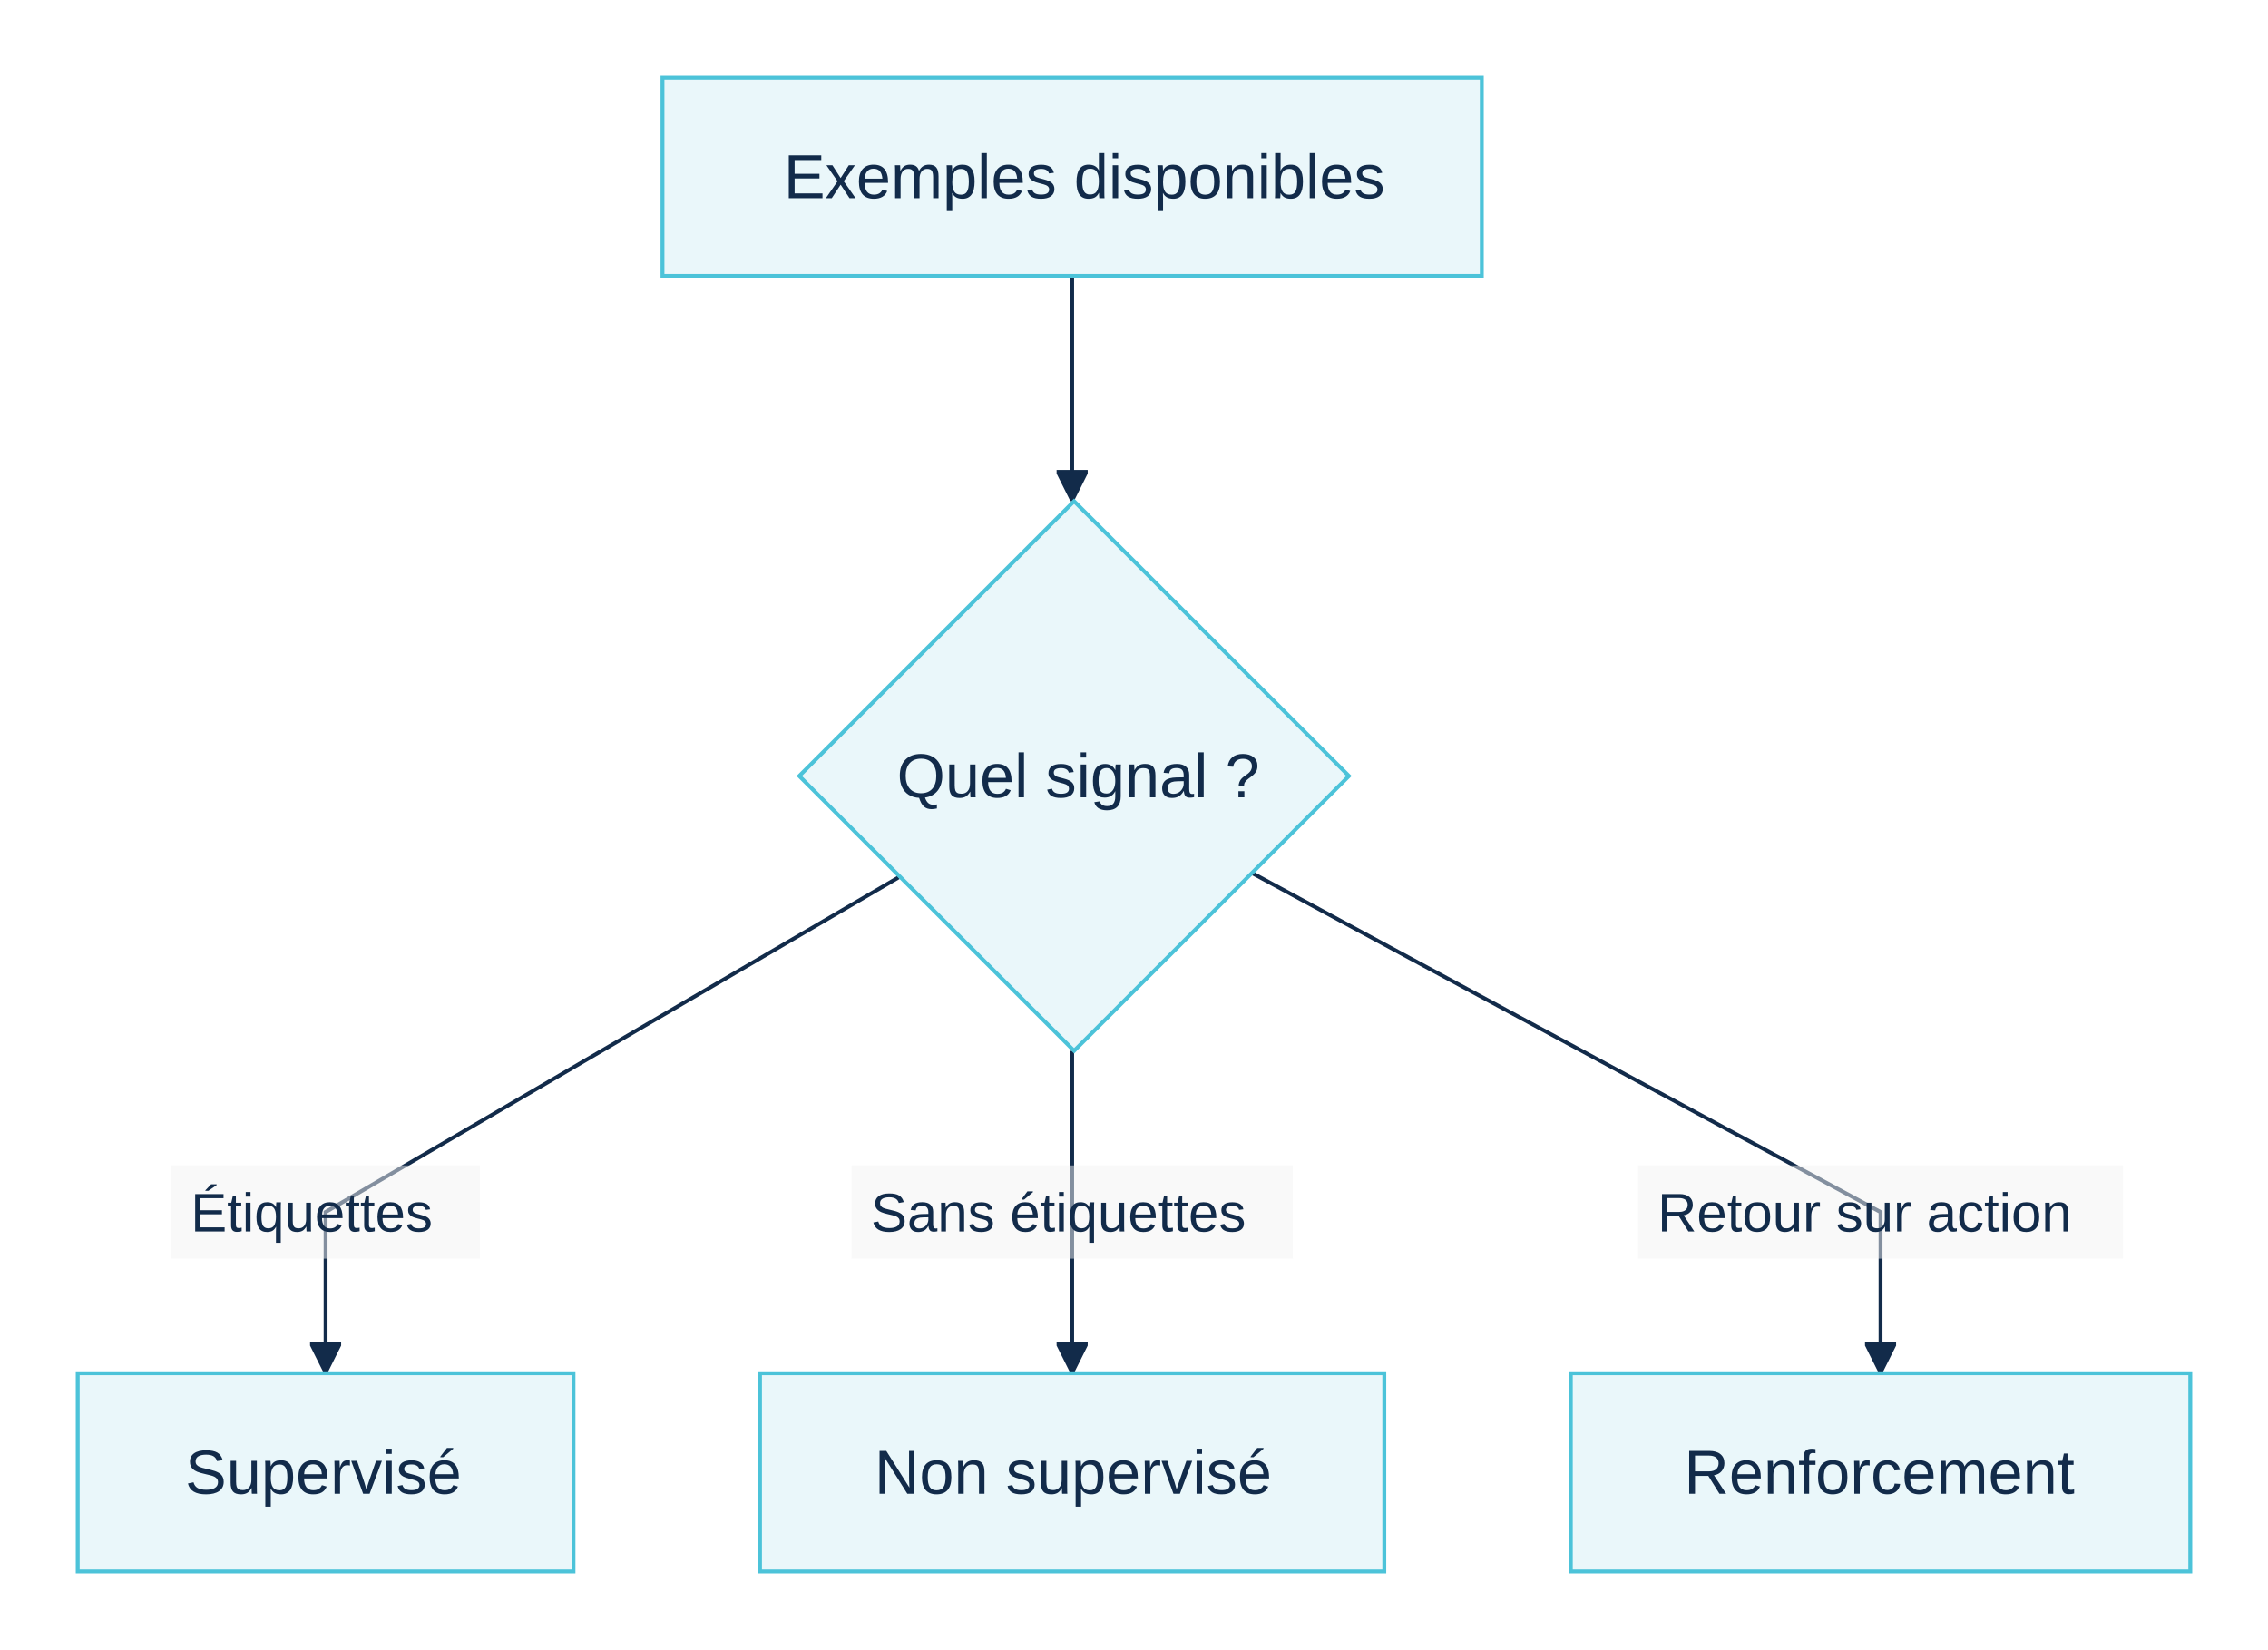
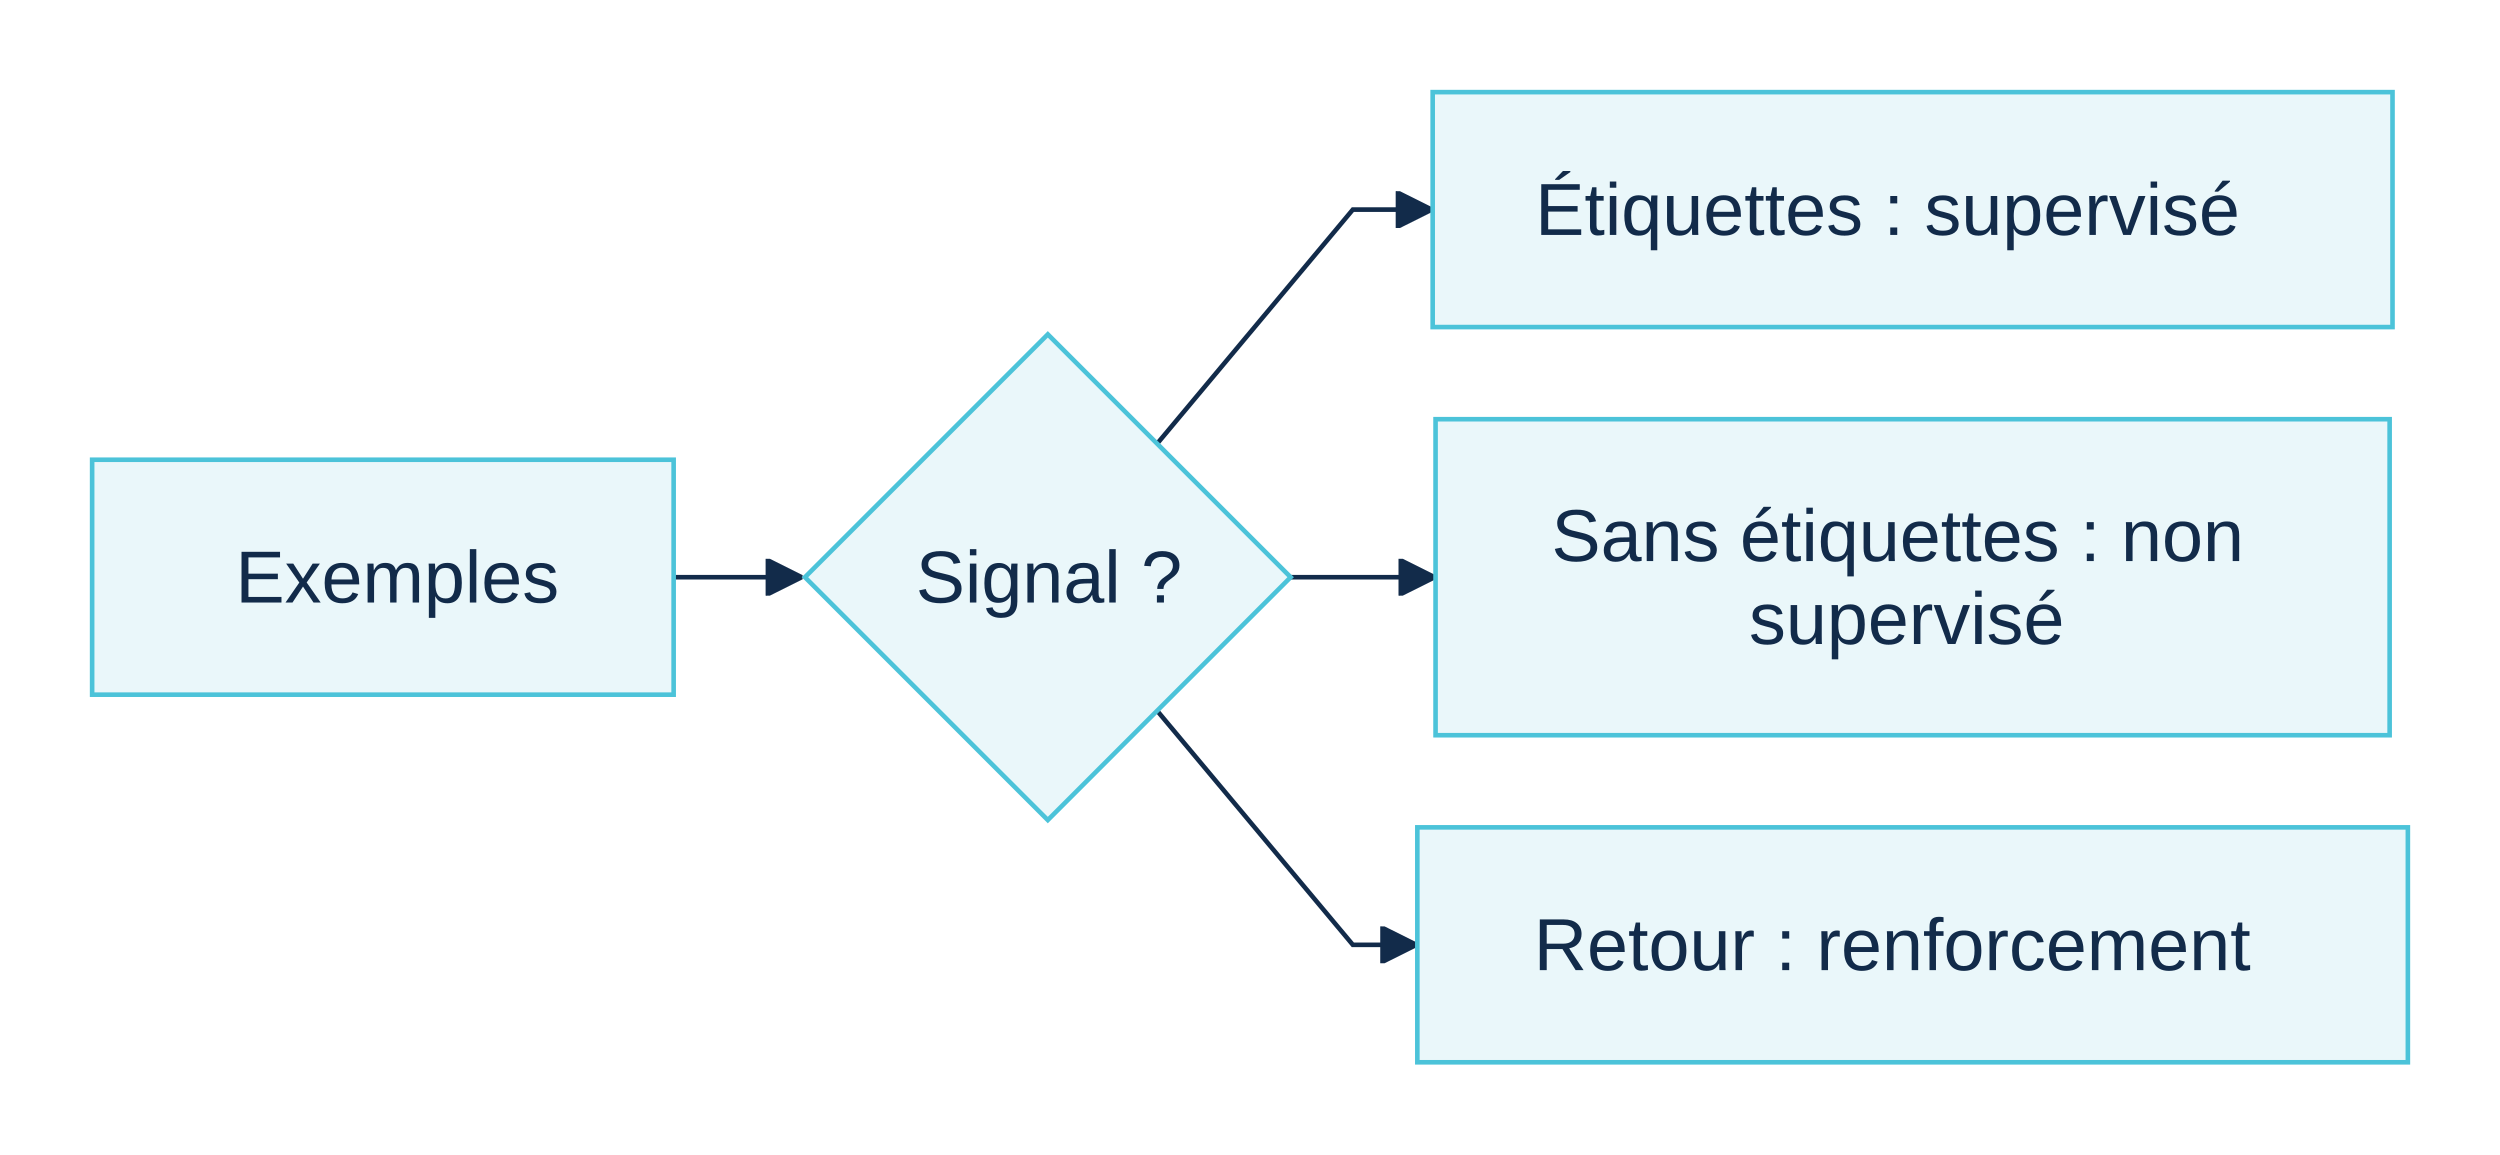
- <svg xmlns="http://www.w3.org/2000/svg" id="my-svg" width="100%" class="flowchart" style="max-width: 559.695px; background-color: rgb(243, 243, 243);" viewBox="-12 -12 583.695 424.469" role="graphics-document document" aria-roledescription="flowchart-v2" font-family="Segoe UI, Arial, sans-serif" font-size="16px" fill="#122B4A">
+ <svg xmlns="http://www.w3.org/2000/svg" id="my-svg" width="100%" class="flowchart" style="max-width: 518.695px; background-color: rgb(243, 243, 243);" viewBox="-12 -12 542.695 250.6" role="graphics-document document" aria-roledescription="flowchart-v2" font-family="Segoe UI, Arial, sans-serif" font-size="16px" fill="#122B4A">
  <style>#my-svg{font-family:Segoe UI,Arial,sans-serif;font-size:16px;fill:#122B4A;}@keyframes edge-animation-frame{from{stroke-dashoffset:0;}}@keyframes dash{to{stroke-dashoffset:0;}}#my-svg .edge-animation-slow{stroke-dasharray:9,5!important;stroke-dashoffset:900;animation:dash 50s linear infinite;stroke-linecap:round;}#my-svg .edge-animation-fast{stroke-dasharray:9,5!important;stroke-dashoffset:900;animation:dash 20s linear infinite;stroke-linecap:round;}#my-svg .error-icon{fill:#F3F3F3;}#my-svg .error-text{fill:#122B4A;stroke:#122B4A;}#my-svg .edge-thickness-normal{stroke-width:1px;}#my-svg .edge-thickness-thick{stroke-width:3.5px;}#my-svg .edge-pattern-solid{stroke-dasharray:0;}#my-svg .edge-thickness-invisible{stroke-width:0;fill:none;}#my-svg .edge-pattern-dashed{stroke-dasharray:3;}#my-svg .edge-pattern-dotted{stroke-dasharray:2;}#my-svg .marker{fill:#122B4A;stroke:#122B4A;}#my-svg .marker.cross{stroke:#122B4A;}#my-svg svg{font-family:Segoe UI,Arial,sans-serif;font-size:16px;}#my-svg p{margin:0;}#my-svg .label{font-family:Segoe UI,Arial,sans-serif;color:#122B4A;}#my-svg .cluster-label text{fill:#122B4A;}#my-svg .cluster-label span{color:#122B4A;}#my-svg .cluster-label span p{background-color:transparent;}#my-svg .label text,#my-svg span{fill:#122B4A;color:#122B4A;}#my-svg .node rect,#my-svg .node circle,#my-svg .node ellipse,#my-svg .node polygon,#my-svg .node path{fill:#EAF7FA;stroke:#4CC3D9;stroke-width:1px;}#my-svg .rough-node .label text,#my-svg .node .label text,#my-svg .image-shape .label,#my-svg .icon-shape .label{text-anchor:middle;}#my-svg .node .katex path{fill:#000;stroke:#000;stroke-width:1px;}#my-svg .rough-node .label,#my-svg .node .label,#my-svg .image-shape .label,#my-svg .icon-shape .label{text-align:center;}#my-svg .node.clickable{cursor:pointer;}#my-svg .root .anchor path{fill:#122B4A!important;stroke-width:0;stroke:#122B4A;}#my-svg .arrowheadPath{fill:#0c0c0c;}#my-svg .edgePaths .path{stroke:#122B4A;stroke-width:1px;}#my-svg .flowchart-link{stroke:#122B4A;fill:none;}#my-svg .edgeLabel{background-color:#F3F3F3;text-align:center;}#my-svg .edgeLabel p{background-color:#F3F3F3;}#my-svg .edgeLabel rect{opacity:0.5;background-color:#F3F3F3;fill:#F3F3F3;}#my-svg .labelBkg{background-color:rgba(243, 243, 243, 0.5);}#my-svg .cluster rect{fill:#F3F3F3;stroke:#4CC3D9;stroke-width:1px;}#my-svg .cluster text{fill:#122B4A;}#my-svg .cluster span{color:#122B4A;}#my-svg .node .collapsed-indicator{fill:#4CC3D9;stroke:none;opacity:0.6;}#my-svg .node .collapsed-separator{stroke:#4CC3D9;stroke-width:0.75px;}#my-svg div.mermaidTooltip{position:absolute;text-align:center;max-width:200px;padding:2px;font-family:Segoe UI,Arial,sans-serif;font-size:12px;background:#F3F3F3;border:1px solid #4CC3D9;border-radius:2px;pointer-events:none;z-index:100;}#my-svg .flowchartTitleText{text-anchor:middle;font-size:18px;fill:#122B4A;}#my-svg rect.text{fill:none;stroke-width:0;}#my-svg .icon-shape,#my-svg .image-shape{background-color:#F3F3F3;text-align:center;}#my-svg .icon-shape p,#my-svg .image-shape p{background-color:#F3F3F3;padding:2px;}#my-svg .icon-shape .label rect,#my-svg .image-shape .label rect{opacity:0.5;background-color:#F3F3F3;fill:#F3F3F3;}#my-svg .label-icon{display:inline-block;height:1em;overflow:visible;vertical-align:-0.125em;}#my-svg .node .label-icon path{fill:currentColor;stroke:revert;stroke-width:revert;}#my-svg .node .neo-node{stroke:#4CC3D9;}#my-svg [data-look="neo"].node rect,#my-svg [data-look="neo"].cluster rect,#my-svg [data-look="neo"].node polygon{stroke:url(#my-svg-gradient);filter:drop-shadow( 1px 2px 2px rgba(185,185,185,1));}#my-svg [data-look="neo"].swimlane.cluster rect{filter:none;}#my-svg [data-look="neo"].node path{stroke:url(#my-svg-gradient);stroke-width:1px;}#my-svg [data-look="neo"].node .outer-path{filter:drop-shadow( 1px 2px 2px rgba(185,185,185,1));}#my-svg [data-look="neo"].node .neo-line path{stroke:#4CC3D9;filter:none;}#my-svg [data-look="neo"].node circle{stroke:url(#my-svg-gradient);filter:drop-shadow( 1px 2px 2px rgba(185,185,185,1));}#my-svg [data-look="neo"].node circle .state-start{fill:#000000;}#my-svg [data-look="neo"].icon-shape .icon{fill:url(#my-svg-gradient);filter:drop-shadow( 1px 2px 2px rgba(185,185,185,1));}#my-svg [data-look="neo"].icon-shape .icon-neo path{stroke:url(#my-svg-gradient);filter:drop-shadow( 1px 2px 2px rgba(185,185,185,1));}#my-svg :root{--mermaid-font-family:Segoe UI,Arial,sans-serif;}</style>
  <g>
    <marker id="my-svg_flowchart-v2-pointEnd" class="marker flowchart-v2" viewBox="0 0 10 10" refX="5" refY="5" markerUnits="userSpaceOnUse" markerWidth="8" markerHeight="8" orient="auto">
      <path d="M 0 0 L 10 5 L 0 10 z" class="arrowMarkerPath" style="stroke-width: 1; stroke-dasharray: 1, 0;" fill="#122B4A" stroke="#122B4A" />
    </marker>
    <marker id="my-svg_flowchart-v2-pointStart" class="marker flowchart-v2" viewBox="0 0 10 10" refX="4.5" refY="5" markerUnits="userSpaceOnUse" markerWidth="8" markerHeight="8" orient="auto">
      <path d="M 0 5 L 10 10 L 10 0 z" class="arrowMarkerPath" style="stroke-width: 1; stroke-dasharray: 1, 0;" fill="#122B4A" stroke="#122B4A" />
    </marker>
    <marker id="my-svg_flowchart-v2-pointEnd-margin" class="marker flowchart-v2" viewBox="0 0 11.5 14" refX="11.5" refY="7" markerUnits="userSpaceOnUse" markerWidth="10.5" markerHeight="14" orient="auto">
      <path d="M 0 0 L 11.5 7 L 0 14 z" class="arrowMarkerPath" style="stroke-width: 0; stroke-dasharray: 1, 0;" fill="#122B4A" stroke="#122B4A" />
    </marker>
    <marker id="my-svg_flowchart-v2-pointStart-margin" class="marker flowchart-v2" viewBox="0 0 11.5 14" refX="1" refY="7" markerUnits="userSpaceOnUse" markerWidth="11.5" markerHeight="14" orient="auto">
      <polygon points="0,7 11.5,14 11.5,0" class="arrowMarkerPath" style="stroke-width: 0; stroke-dasharray: 1, 0;" fill="#122B4A" stroke="#122B4A" />
    </marker>
    <marker id="my-svg_flowchart-v2-circleEnd" class="marker flowchart-v2" viewBox="0 0 10 10" refX="11" refY="5" markerUnits="userSpaceOnUse" markerWidth="11" markerHeight="11" orient="auto">
      <circle cx="5" cy="5" r="5" class="arrowMarkerPath" style="stroke-width: 1; stroke-dasharray: 1, 0;" fill="#122B4A" stroke="#122B4A" />
    </marker>
    <marker id="my-svg_flowchart-v2-circleStart" class="marker flowchart-v2" viewBox="0 0 10 10" refX="-1" refY="5" markerUnits="userSpaceOnUse" markerWidth="11" markerHeight="11" orient="auto">
      <circle cx="5" cy="5" r="5" class="arrowMarkerPath" style="stroke-width: 1; stroke-dasharray: 1, 0;" fill="#122B4A" stroke="#122B4A" />
    </marker>
    <marker id="my-svg_flowchart-v2-circleEnd-margin" class="marker flowchart-v2" viewBox="0 0 10 10" refY="5" refX="12.25" markerUnits="userSpaceOnUse" markerWidth="14" markerHeight="14" orient="auto">
      <circle cx="5" cy="5" r="5" class="arrowMarkerPath" style="stroke-width: 0; stroke-dasharray: 1, 0;" fill="#122B4A" stroke="#122B4A" />
    </marker>
    <marker id="my-svg_flowchart-v2-circleStart-margin" class="marker flowchart-v2" viewBox="0 0 10 10" refX="-2" refY="5" markerUnits="userSpaceOnUse" markerWidth="14" markerHeight="14" orient="auto">
      <circle cx="5" cy="5" r="5" class="arrowMarkerPath" style="stroke-width: 0; stroke-dasharray: 1, 0;" fill="#122B4A" stroke="#122B4A" />
    </marker>
    <marker id="my-svg_flowchart-v2-crossEnd" class="marker cross flowchart-v2" viewBox="0 0 11 11" refX="12" refY="5.2" markerUnits="userSpaceOnUse" markerWidth="11" markerHeight="11" orient="auto">
      <path d="M 1,1 l 9,9 M 10,1 l -9,9" class="arrowMarkerPath" style="stroke-width: 2; stroke-dasharray: 1, 0;" fill="#122B4A" stroke="#122B4A" />
    </marker>
    <marker id="my-svg_flowchart-v2-crossStart" class="marker cross flowchart-v2" viewBox="0 0 11 11" refX="-1" refY="5.2" markerUnits="userSpaceOnUse" markerWidth="11" markerHeight="11" orient="auto">
      <path d="M 1,1 l 9,9 M 10,1 l -9,9" class="arrowMarkerPath" style="stroke-width: 2; stroke-dasharray: 1, 0;" fill="#122B4A" stroke="#122B4A" />
    </marker>
    <marker id="my-svg_flowchart-v2-crossEnd-margin" class="marker cross flowchart-v2" viewBox="0 0 15 15" refX="17.7" refY="7.5" markerUnits="userSpaceOnUse" markerWidth="12" markerHeight="12" orient="auto">
      <path d="M 1,1 L 14,14 M 1,14 L 14,1" class="arrowMarkerPath" style="stroke-width: 2.5;" fill="#122B4A" stroke="#122B4A" />
    </marker>
    <marker id="my-svg_flowchart-v2-crossStart-margin" class="marker cross flowchart-v2" viewBox="0 0 15 15" refX="-3.5" refY="7.5" markerUnits="userSpaceOnUse" markerWidth="12" markerHeight="12" orient="auto">
      <path d="M 1,1 L 14,14 M 1,14 L 14,1" class="arrowMarkerPath" style="stroke-width: 2.5; stroke-dasharray: 1, 0;" fill="#122B4A" stroke="#122B4A" />
    </marker>
    <g class="root">
      <g class="clusters" />
      <g class="edgePaths">
-         <path d="M263.93,59L263.93,88L263.93,113" id="my-svg-L_A_B_0" class="edge-thickness-normal edge-pattern-solid edge-thickness-normal edge-pattern-solid flowchart-link" style=";" data-edge="true" data-et="edge" data-id="L_A_B_0" data-points="W3sieCI6MjYzLjkyOTY4NzUsInkiOjU5fSx7IngiOjI2My45Mjk2ODc1LCJ5Ijo4OH0seyJ4IjoyNjMuOTI5Njg3NSwieSI6MTE3fV0=" data-look="classic" marker-end="url(#my-svg_flowchart-v2-pointEnd)" fill="none" stroke="#122B4A" stroke-width="1" />
-         <path d="M219.278,213.817L71.797,299.969L71.797,337.469" id="my-svg-L_B_C_0" class="edge-thickness-normal edge-pattern-solid edge-thickness-normal edge-pattern-solid flowchart-link" style=";" data-edge="true" data-et="edge" data-id="L_B_C_0" data-points="W3sieCI6MjE5LjI3ODM3NDk4MjM1MzI2LCJ5IjoyMTMuODE3NDM3NDgyMzUzMjZ9LHsieCI6NzEuNzk2ODc1LCJ5IjoyOTkuOTY4NzV9LHsieCI6NzEuNzk2ODc1LCJ5IjozNDEuNDY4NzV9XQ==" data-look="classic" marker-end="url(#my-svg_flowchart-v2-pointEnd)" fill="none" stroke="#122B4A" stroke-width="1" />
-         <path d="M263.93,258.469L263.93,299.969L263.93,337.469" id="my-svg-L_B_D_0" class="edge-thickness-normal edge-pattern-solid edge-thickness-normal edge-pattern-solid flowchart-link" style=";" data-edge="true" data-et="edge" data-id="L_B_D_0" data-points="W3sieCI6MjYzLjkyOTY4NzUsInkiOjI1OC40Njg3NX0seyJ4IjoyNjMuOTI5Njg3NSwieSI6Mjk5Ljk2ODc1fSx7IngiOjI2My45Mjk2ODc1LCJ5IjozNDEuNDY4NzV9XQ==" data-look="classic" marker-end="url(#my-svg_flowchart-v2-pointEnd)" fill="none" stroke="#122B4A" stroke-width="1" />
-         <path d="M309.877,212.521L471.98,299.969L471.98,337.469" id="my-svg-L_B_E_0" class="edge-thickness-normal edge-pattern-solid edge-thickness-normal edge-pattern-solid flowchart-link" style=";" data-edge="true" data-et="edge" data-id="L_B_E_0" data-points="W3sieCI6MzA5Ljg3NzMxMTY0OTMxNzYsInkiOjIxMi41MjExMjU4NTA2ODIzOH0seyJ4Ijo0NzEuOTgwNDY4NzUsInkiOjI5OS45Njg3NX0seyJ4Ijo0NzEuOTgwNDY4NzUsInkiOjM0MS40Njg3NX1d" data-look="classic" marker-end="url(#my-svg_flowchart-v2-pointEnd)" fill="none" stroke="#122B4A" stroke-width="1" />
+         <path d="M134.234,113.3L148.234,113.3L158.234,113.3" id="my-svg-L_A_B_0" class="edge-thickness-normal edge-pattern-solid edge-thickness-normal edge-pattern-solid flowchart-link" style=";" data-edge="true" data-et="edge" data-id="L_A_B_0" data-points="W3sieCI6MTM0LjIzNDM3NSwieSI6MTEzLjI5OTk5OTIzNzA2MDU1fSx7IngiOjE0OC4yMzQzNzUsInkiOjExMy4yOTk5OTkyMzcwNjA1NX0seyJ4IjoxNjIuMjM0Mzc1LCJ5IjoxMTMuMjk5OTk5MjM3MDYwNTV9XQ==" data-look="classic" marker-end="url(#my-svg_flowchart-v2-pointEnd)" fill="none" stroke="#122B4A" stroke-width="1" />
+         <path d="M238.959,84.587L281.672,33.5L295.004,33.5" id="my-svg-L_B_C_0" class="edge-thickness-normal edge-pattern-solid edge-thickness-normal edge-pattern-solid flowchart-link" style=";" data-edge="true" data-et="edge" data-id="L_B_C_0" data-points="W3sieCI6MjM4Ljk1OTEyNTA1MDM1Mjc1LCJ5Ijo4NC41ODcyNDkyODc0MTMzMX0seyJ4IjoyODEuNjcxODc1LCJ5IjozMy41fSx7IngiOjI5OS4wMDM5MDYyNSwieSI6MzMuNX1d" data-look="classic" marker-end="url(#my-svg_flowchart-v2-pointEnd)" fill="none" stroke="#122B4A" stroke-width="1" />
+         <path d="M267.672,113.3L281.672,113.3L295.629,113.3" id="my-svg-L_B_D_0" class="edge-thickness-normal edge-pattern-solid edge-thickness-normal edge-pattern-solid flowchart-link" style=";" data-edge="true" data-et="edge" data-id="L_B_D_0" data-points="W3sieCI6MjY3LjY3MTg3NSwieSI6MTEzLjI5OTk5OTIzNzA2MDU1fSx7IngiOjI4MS42NzE4NzUsInkiOjExMy4yOTk5OTkyMzcwNjA1NX0seyJ4IjoyOTkuNjI4OTA2MjUsInkiOjExMy4yOTk5OTkyMzcwNjA1NX1d" data-look="classic" marker-end="url(#my-svg_flowchart-v2-pointEnd)" fill="none" stroke="#122B4A" stroke-width="1" />
+         <path d="M238.959,142.013L281.672,193.1L291.672,193.1" id="my-svg-L_B_E_0" class="edge-thickness-normal edge-pattern-solid edge-thickness-normal edge-pattern-solid flowchart-link" style=";" data-edge="true" data-et="edge" data-id="L_B_E_0" data-points="W3sieCI6MjM4Ljk1OTEyNTA1MDM1Mjc1LCJ5IjoxNDIuMDEyNzQ5MTg2NzA3Nzd9LHsieCI6MjgxLjY3MTg3NSwieSI6MTkzLjA5OTk5ODQ3NDEyMTF9LHsieCI6Mjk1LjY3MTg3NSwieSI6MTkzLjA5OTk5ODQ3NDEyMTF9XQ==" data-look="classic" marker-end="url(#my-svg_flowchart-v2-pointEnd)" fill="none" stroke="#122B4A" stroke-width="1" />
      </g>
      <g class="edgeLabels">
        <g class="edgeLabel" />
        <g>
          <rect class="background" style="stroke: none" />
        </g>
-         <g class="edgeLabel" transform="translate(71.79688, 299.9688)">
-           <rect x="-39.720" y="-12.000" width="79.440" height="24.000" fill="#F3F3F3" stroke="none" />
-           <text x="-34.720" y="5.000" text-anchor="start" font-family="Segoe UI, Arial, sans-serif" font-size="14" font-weight="normal" fill="#122B4A">Étiquettes</text>
+         <g class="edgeLabel" />
+         <g>
+           <rect class="background" style="stroke: none" />
        </g>
-         <g class="edgeLabel" transform="translate(263.9297, 299.9688)">
-           <rect x="-56.800" y="-12.000" width="113.600" height="24.000" fill="#F3F3F3" stroke="none" />
-           <text x="-51.800" y="5.000" text-anchor="start" font-family="Segoe UI, Arial, sans-serif" font-size="14" font-weight="normal" fill="#122B4A">Sans étiquettes</text>
+         <g class="edgeLabel" />
+         <g>
+           <rect class="background" style="stroke: none" />
        </g>
-         <g class="edgeLabel" transform="translate(471.9805, 299.9688)">
-           <rect x="-62.400" y="-12.000" width="124.800" height="24.000" fill="#F3F3F3" stroke="none" />
-           <text x="-57.400" y="5.000" text-anchor="start" font-family="Segoe UI, Arial, sans-serif" font-size="14" font-weight="normal" fill="#122B4A">Retour sur action</text>
+         <g class="edgeLabel" />
+         <g>
+           <rect class="background" style="stroke: none" />
        </g>
      </g>
      <g class="nodes">
-         <g class="node default" id="my-svg-flowchart-A-0" data-look="classic" transform="translate(263.9297, 33.5)">
-           <rect class="basic label-container" style="" x="-105.43" y="-25.5" width="210.859" height="51" fill="#EAF7FA" stroke="#4CC3D9" stroke-width="1" />
-           <text x="-74.240" y="5.500" text-anchor="start" font-family="Segoe UI, Arial, sans-serif" font-size="16" font-weight="normal" fill="#122B4A">Exemples disponibles</text>
+         <g class="node default" id="my-svg-flowchart-A-0" data-look="classic" transform="translate(71.11719, 113.3)">
+           <rect class="basic label-container" style="" x="-63.117" y="-25.5" width="126.234" height="51" fill="#EAF7FA" stroke="#4CC3D9" stroke-width="1" />
+           <text x="-32.000" y="5.500" text-anchor="start" font-family="Segoe UI, Arial, sans-serif" font-size="16" font-weight="normal" fill="#122B4A">Exemples</text>
        </g>
-         <g class="node default" id="my-svg-flowchart-B-1" data-look="classic" transform="translate(263.9297, 187.7344)">
-           <polygon points="70.734,0 141.469,-70.734 70.734,-141.469 0,-70.734" class="label-container" transform="translate(-70.23438, 70.73438)" fill="#EAF7FA" stroke="#4CC3D9" stroke-width="1" />
-           <text x="-45.120" y="5.500" text-anchor="start" font-family="Segoe UI, Arial, sans-serif" font-size="16" font-weight="normal" fill="#122B4A">Quel signal ?</text>
+         <g class="node default" id="my-svg-flowchart-B-1" data-look="classic" transform="translate(214.9531, 113.3)">
+           <polygon points="52.719,0 105.438,-52.719 52.719,-105.438 0,-52.719" class="label-container" transform="translate(-52.21875, 52.71875)" fill="#EAF7FA" stroke="#4CC3D9" stroke-width="1" />
+           <text x="-28.160" y="5.500" text-anchor="start" font-family="Segoe UI, Arial, sans-serif" font-size="16" font-weight="normal" fill="#122B4A">Signal ?</text>
        </g>
-         <g class="node default" id="my-svg-flowchart-C-3" data-look="classic" transform="translate(71.79688, 366.9688)">
-           <rect class="basic label-container" style="" x="-63.797" y="-25.5" width="127.594" height="51" fill="#EAF7FA" stroke="#4CC3D9" stroke-width="1" />
-           <text x="-36.160" y="5.500" text-anchor="start" font-family="Segoe UI, Arial, sans-serif" font-size="16" font-weight="normal" fill="#122B4A">Supervisé</text>
+         <g class="node default" id="my-svg-flowchart-C-3" data-look="classic" transform="translate(403.1836, 33.5)">
+           <rect class="basic label-container" style="" x="-104.18" y="-25.5" width="208.359" height="51" fill="#EAF7FA" stroke="#4CC3D9" stroke-width="1" />
+           <text x="-81.920" y="5.500" text-anchor="start" font-family="Segoe UI, Arial, sans-serif" font-size="16" font-weight="normal" fill="#122B4A">Étiquettes : supervisé</text>
        </g>
-         <g class="node default" id="my-svg-flowchart-D-5" data-look="classic" transform="translate(263.9297, 366.9688)">
-           <rect class="basic label-container" style="" x="-80.336" y="-25.5" width="160.672" height="51" fill="#EAF7FA" stroke="#4CC3D9" stroke-width="1" />
-           <text x="-50.880" y="5.500" text-anchor="start" font-family="Segoe UI, Arial, sans-serif" font-size="16" font-weight="normal" fill="#122B4A">Non supervisé</text>
+         <g class="node default" id="my-svg-flowchart-D-5" data-look="classic" transform="translate(403.1836, 113.3)">
+           <rect class="basic label-container" style="" x="-103.555" y="-34.3" width="207.109" height="68.6" fill="#EAF7FA" stroke="#4CC3D9" stroke-width="1" />
+           <text x="-78.400" y="-3.500" text-anchor="start" font-family="Segoe UI, Arial, sans-serif" font-size="16" font-weight="normal" fill="#122B4A">Sans étiquettes : non</text>
+           <text x="-35.520" y="14.500" text-anchor="start" font-family="Segoe UI, Arial, sans-serif" font-size="16" font-weight="normal" fill="#122B4A">supervisé</text>
        </g>
-         <g class="node default" id="my-svg-flowchart-E-7" data-look="classic" transform="translate(471.9805, 366.9688)">
-           <rect class="basic label-container" style="" x="-79.715" y="-25.5" width="159.43" height="51" fill="#EAF7FA" stroke="#4CC3D9" stroke-width="1" />
-           <text x="-50.560" y="5.500" text-anchor="start" font-family="Segoe UI, Arial, sans-serif" font-size="16" font-weight="normal" fill="#122B4A">Renforcement</text>
+         <g class="node default" id="my-svg-flowchart-E-7" data-look="classic" transform="translate(403.1836, 193.1)">
+           <rect class="basic label-container" style="" x="-107.512" y="-25.5" width="215.023" height="51" fill="#EAF7FA" stroke="#4CC3D9" stroke-width="1" />
+           <text x="-82.240" y="5.500" text-anchor="start" font-family="Segoe UI, Arial, sans-serif" font-size="16" font-weight="normal" fill="#122B4A">Retour : renforcement</text>
        </g>
      </g>
    </g>
  </g>
  <defs>
    <filter id="my-svg-drop-shadow" height="130%" width="130%">
      <feDropShadow dx="4" dy="4" stdDeviation="0" flood-opacity="0.06" flood-color="#000000" />
    </filter>
  </defs>
  <defs>
    <filter id="my-svg-drop-shadow-small" height="150%" width="150%">
      <feDropShadow dx="2" dy="2" stdDeviation="0" flood-opacity="0.06" flood-color="#000000" />
    </filter>
  </defs>
  <linearGradient id="my-svg-gradient" gradientUnits="objectBoundingBox" x1="0%" y1="0%" x2="100%" y2="0%">
    <stop offset="0%" stop-color="#4CC3D9" stop-opacity="1" />
    <stop offset="100%" stop-color="#122B4A" stop-opacity="1" />
  </linearGradient>
</svg>
